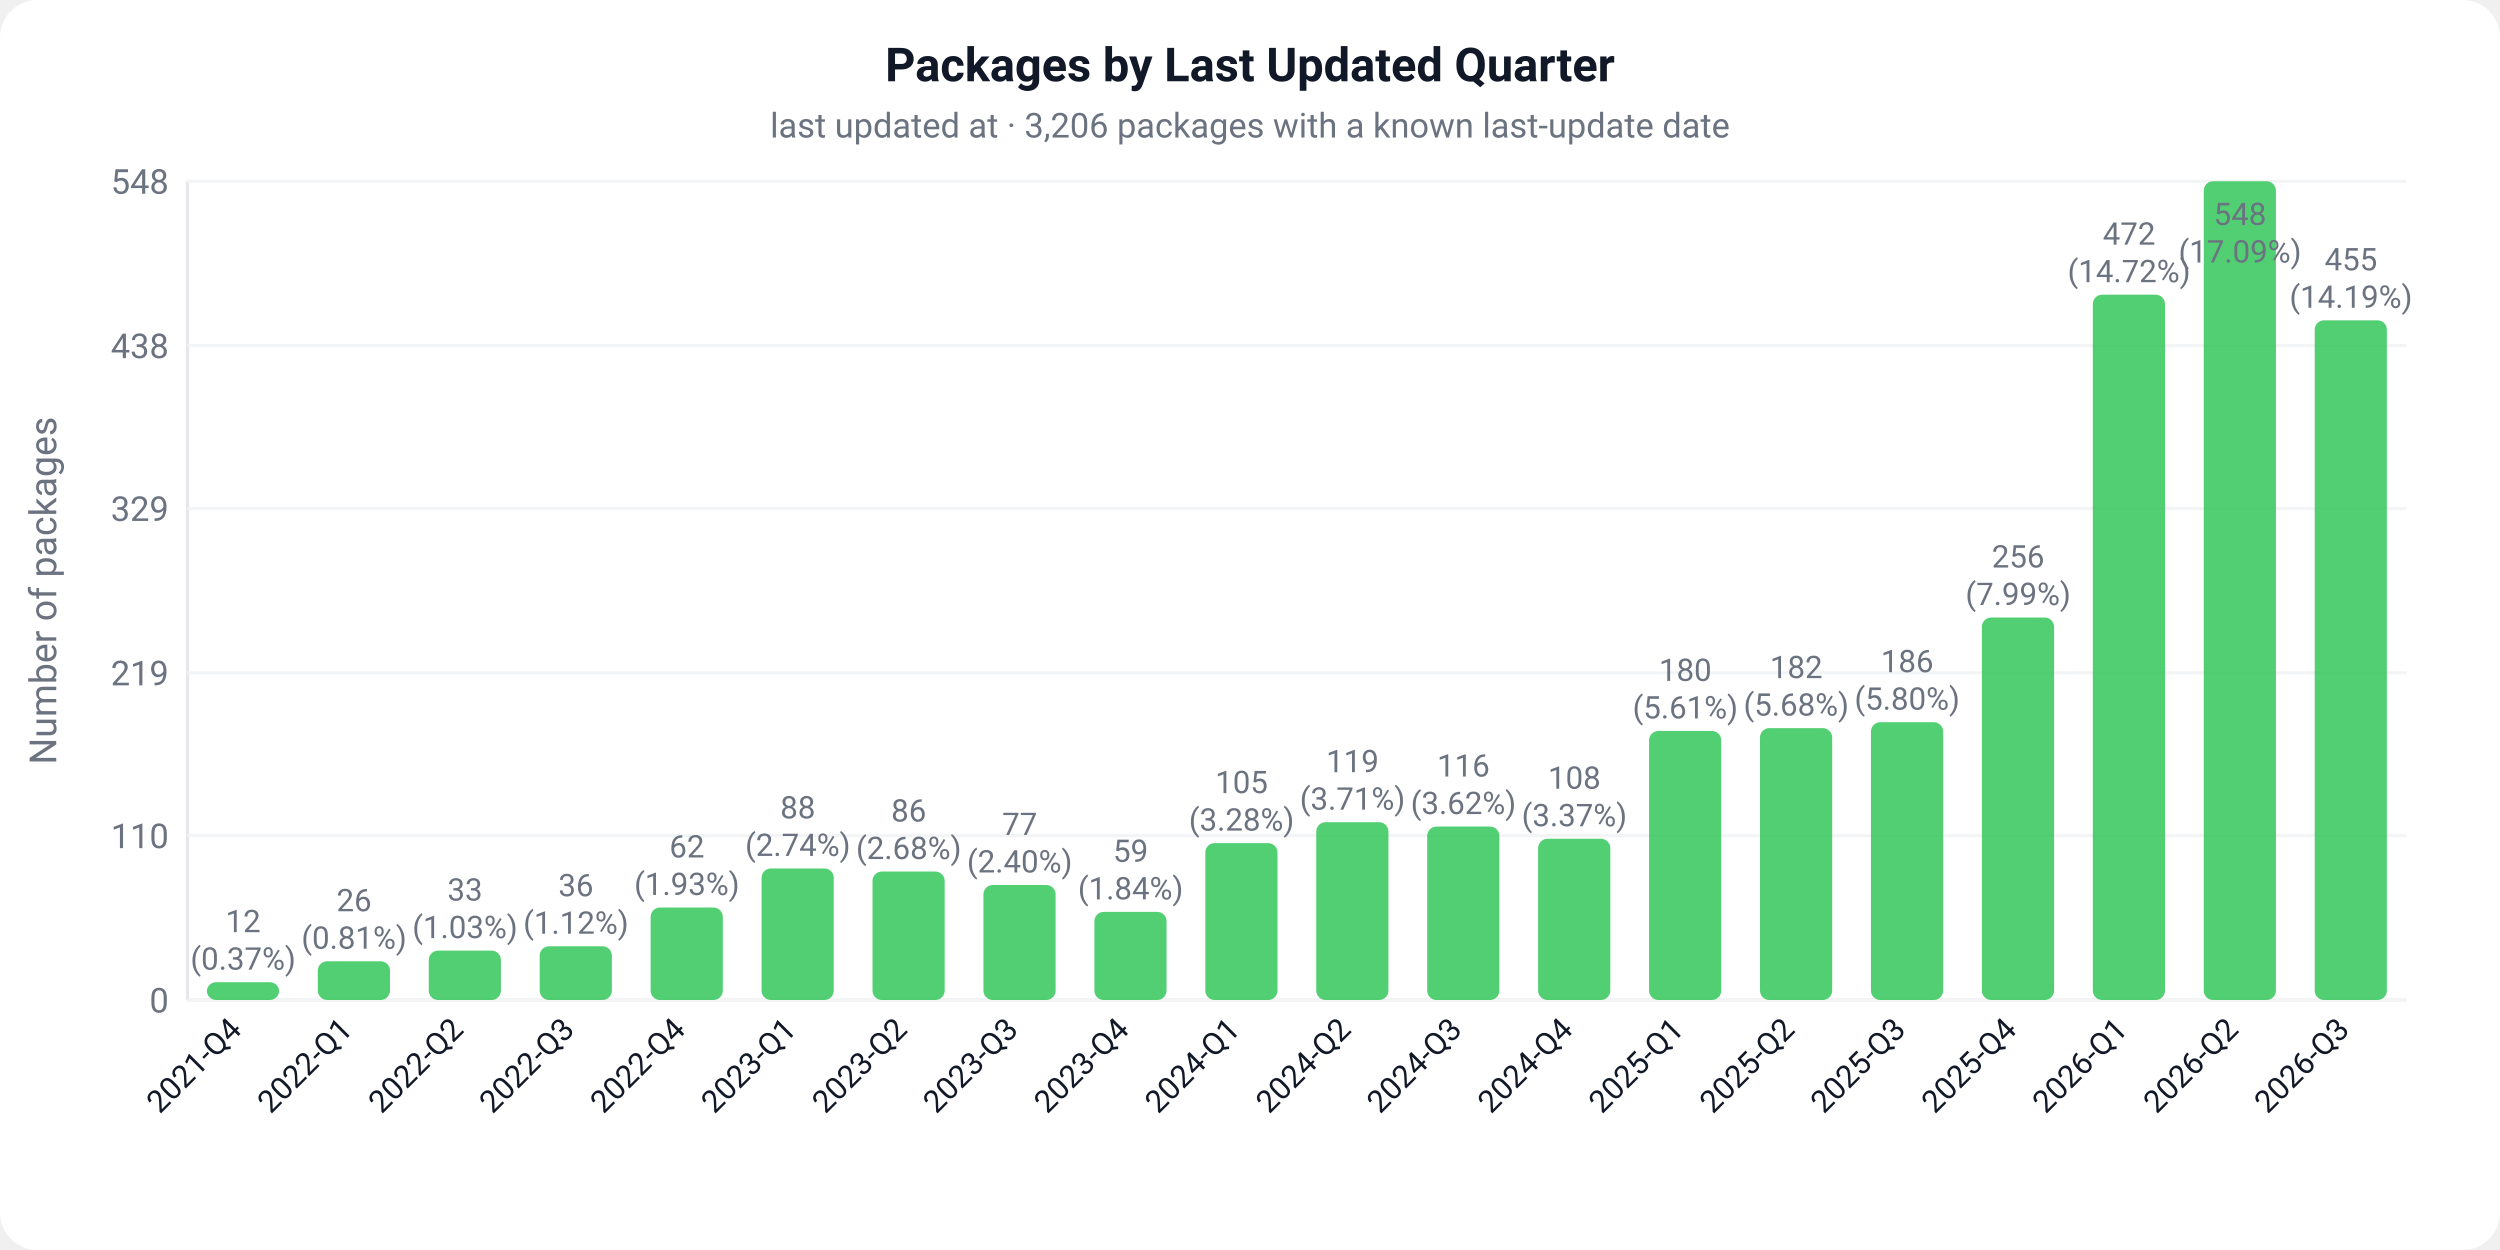
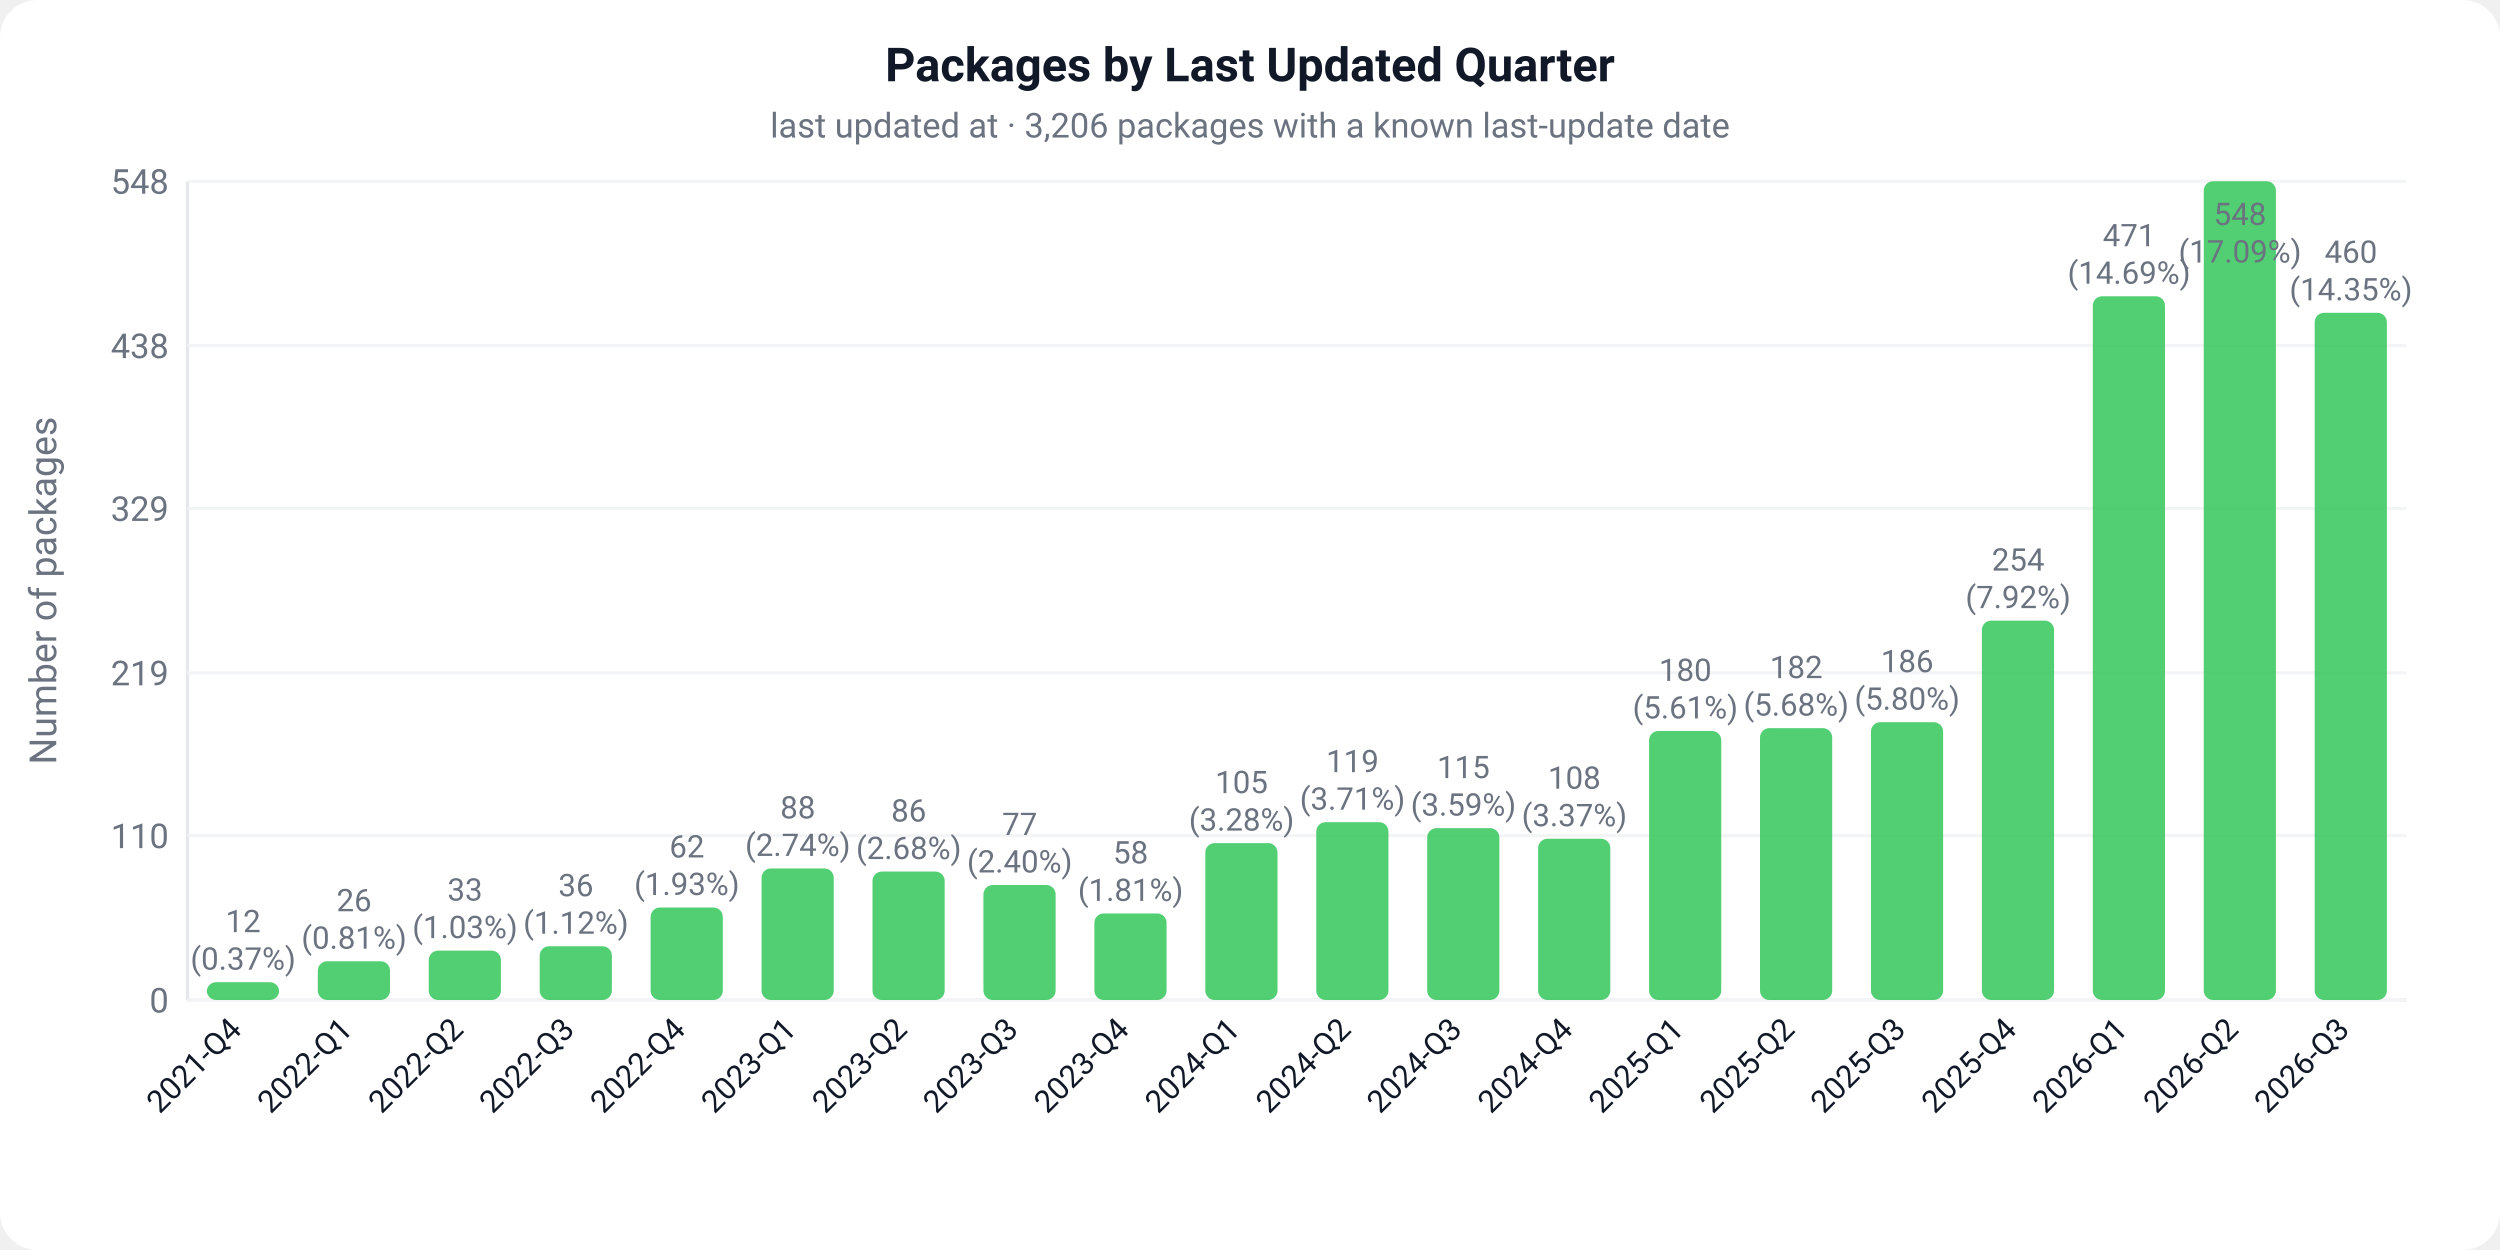
<svg xmlns="http://www.w3.org/2000/svg" width="800" height="400" viewBox="0 0 800 400">
  <defs>
    <style>text { font-family: -apple-system, BlinkMacSystemFont, 'Segoe UI', Roboto, sans-serif; }</style>
  </defs>
  <rect width="800" height="400" fill="#ffffff" rx="12" />
  <text x="400" y="26" text-anchor="middle" font-size="15" font-weight="600" fill="#111827">Packages by Last Updated Quarter</text>
  <text x="400" y="44" text-anchor="middle" font-size="11" fill="#6b7280">last updated at · 3,206 packages with a known last-update date</text>
  <line x1="60" y1="58" x2="60" y2="320" stroke="#e5e7eb" stroke-width="1" />
  <line x1="60" y1="320" x2="770" y2="320" stroke="#e5e7eb" stroke-width="1" />
  <text x="-189" y="18" text-anchor="middle" font-size="12" fill="#6b7280" transform="rotate(-90)">Number of packages</text>
  <line x1="60" y1="320.0" x2="770" y2="320.0" stroke="#f3f4f6" stroke-width="1" />
  <text x="54" y="324.0" text-anchor="end" font-size="11" fill="#6b7280">0</text>
  <line x1="60" y1="267.4" x2="770" y2="267.4" stroke="#f3f4f6" stroke-width="1" />
  <text x="54" y="271.4" text-anchor="end" font-size="11" fill="#6b7280">110</text>
  <line x1="60" y1="215.3" x2="770" y2="215.3" stroke="#f3f4f6" stroke-width="1" />
  <text x="54" y="219.3" text-anchor="end" font-size="11" fill="#6b7280">219</text>
  <line x1="60" y1="162.7" x2="770" y2="162.7" stroke="#f3f4f6" stroke-width="1" />
  <text x="54" y="166.7" text-anchor="end" font-size="11" fill="#6b7280">329</text>
  <line x1="60" y1="110.6" x2="770" y2="110.6" stroke="#f3f4f6" stroke-width="1" />
  <text x="54" y="114.6" text-anchor="end" font-size="11" fill="#6b7280">438</text>
  <line x1="60" y1="58.0" x2="770" y2="58.0" stroke="#f3f4f6" stroke-width="1" />
  <text x="54" y="62.0" text-anchor="end" font-size="11" fill="#6b7280">548</text>
  <rect x="66.2" y="314.3" width="23.1" height="5.7" fill="#34C759" rx="3" opacity="0.85" />
  <text x="77.8" y="298.3" text-anchor="middle" font-size="10" fill="#6b7280">12</text>
  <text x="77.8" y="310.3" text-anchor="middle" font-size="10" fill="#6b7280">(0.37%)</text>
  <g transform="translate(77.8,330.0) rotate(-45)">
    <text text-anchor="end" font-size="10" fill="#111827">2021-Q4</text>
  </g>
  <rect x="101.7" y="307.6" width="23.1" height="12.4" fill="#34C759" rx="3" opacity="0.85" />
  <text x="113.3" y="291.6" text-anchor="middle" font-size="10" fill="#6b7280">26</text>
  <text x="113.3" y="303.6" text-anchor="middle" font-size="10" fill="#6b7280">(0.81%)</text>
  <g transform="translate(113.3,330.0) rotate(-45)">
    <text text-anchor="end" font-size="10" fill="#111827">2022-Q1</text>
  </g>
  <rect x="137.2" y="304.2" width="23.1" height="15.8" fill="#34C759" rx="3" opacity="0.85" />
  <text x="148.8" y="288.2" text-anchor="middle" font-size="10" fill="#6b7280">33</text>
  <text x="148.8" y="300.2" text-anchor="middle" font-size="10" fill="#6b7280">(1.03%)</text>
  <g transform="translate(148.8,330.0) rotate(-45)">
    <text text-anchor="end" font-size="10" fill="#111827">2022-Q2</text>
  </g>
  <rect x="172.7" y="302.8" width="23.1" height="17.2" fill="#34C759" rx="3" opacity="0.85" />
  <text x="184.3" y="286.8" text-anchor="middle" font-size="10" fill="#6b7280">36</text>
  <text x="184.3" y="298.8" text-anchor="middle" font-size="10" fill="#6b7280">(1.12%)</text>
  <g transform="translate(184.3,330.0) rotate(-45)">
    <text text-anchor="end" font-size="10" fill="#111827">2022-Q3</text>
  </g>
  <rect x="208.2" y="290.4" width="23.1" height="29.6" fill="#34C759" rx="3" opacity="0.85" />
  <text x="219.8" y="274.4" text-anchor="middle" font-size="10" fill="#6b7280">62</text>
  <text x="219.8" y="286.4" text-anchor="middle" font-size="10" fill="#6b7280">(1.93%)</text>
  <g transform="translate(219.8,330.0) rotate(-45)">
    <text text-anchor="end" font-size="10" fill="#111827">2022-Q4</text>
  </g>
  <rect x="243.7" y="277.9" width="23.1" height="42.1" fill="#34C759" rx="3" opacity="0.85" />
  <text x="255.3" y="261.9" text-anchor="middle" font-size="10" fill="#6b7280">88</text>
  <text x="255.3" y="273.9" text-anchor="middle" font-size="10" fill="#6b7280">(2.74%)</text>
  <g transform="translate(255.3,330.0) rotate(-45)">
    <text text-anchor="end" font-size="10" fill="#111827">2023-Q1</text>
  </g>
  <rect x="279.2" y="278.9" width="23.1" height="41.1" fill="#34C759" rx="3" opacity="0.85" />
  <text x="290.8" y="262.9" text-anchor="middle" font-size="10" fill="#6b7280">86</text>
  <text x="290.8" y="274.9" text-anchor="middle" font-size="10" fill="#6b7280">(2.68%)</text>
  <g transform="translate(290.8,330.0) rotate(-45)">
    <text text-anchor="end" font-size="10" fill="#111827">2023-Q2</text>
  </g>
  <rect x="314.7" y="283.2" width="23.1" height="36.8" fill="#34C759" rx="3" opacity="0.85" />
  <text x="326.3" y="267.2" text-anchor="middle" font-size="10" fill="#6b7280">77</text>
  <text x="326.3" y="279.2" text-anchor="middle" font-size="10" fill="#6b7280">(2.40%)</text>
  <g transform="translate(326.3,330.0) rotate(-45)">
    <text text-anchor="end" font-size="10" fill="#111827">2023-Q3</text>
  </g>
-   <rect x="350.2" y="291.8" width="23.1" height="28.2" fill="#34C759" rx="3" opacity="0.85" />
-   <text x="361.8" y="275.8" text-anchor="middle" font-size="10" fill="#6b7280">59</text>
-   <text x="361.8" y="287.8" text-anchor="middle" font-size="10" fill="#6b7280">(1.84%)</text>
+   <rect x="350.2" y="292.3" width="23.1" height="27.7" fill="#34C759" rx="3" opacity="0.85" />
+   <text x="361.8" y="276.3" text-anchor="middle" font-size="10" fill="#6b7280">58</text>
+   <text x="361.8" y="288.3" text-anchor="middle" font-size="10" fill="#6b7280">(1.81%)</text>
  <g transform="translate(361.8,330.0) rotate(-45)">
    <text text-anchor="end" font-size="10" fill="#111827">2023-Q4</text>
  </g>
  <rect x="385.7" y="269.8" width="23.1" height="50.2" fill="#34C759" rx="3" opacity="0.85" />
  <text x="397.3" y="253.8" text-anchor="middle" font-size="10" fill="#6b7280">105</text>
  <text x="397.3" y="265.8" text-anchor="middle" font-size="10" fill="#6b7280">(3.28%)</text>
  <g transform="translate(397.3,330.0) rotate(-45)">
    <text text-anchor="end" font-size="10" fill="#111827">2024-Q1</text>
  </g>
  <rect x="421.2" y="263.1" width="23.1" height="56.9" fill="#34C759" rx="3" opacity="0.85" />
  <text x="432.8" y="247.1" text-anchor="middle" font-size="10" fill="#6b7280">119</text>
  <text x="432.8" y="259.1" text-anchor="middle" font-size="10" fill="#6b7280">(3.71%)</text>
  <g transform="translate(432.8,330.0) rotate(-45)">
    <text text-anchor="end" font-size="10" fill="#111827">2024-Q2</text>
  </g>
-   <rect x="456.7" y="264.5" width="23.1" height="55.5" fill="#34C759" rx="3" opacity="0.85" />
-   <text x="468.3" y="248.5" text-anchor="middle" font-size="10" fill="#6b7280">116</text>
-   <text x="468.3" y="260.5" text-anchor="middle" font-size="10" fill="#6b7280">(3.62%)</text>
+   <rect x="456.7" y="265.0" width="23.1" height="55.0" fill="#34C759" rx="3" opacity="0.85" />
+   <text x="468.3" y="249.0" text-anchor="middle" font-size="10" fill="#6b7280">115</text>
+   <text x="468.3" y="261.0" text-anchor="middle" font-size="10" fill="#6b7280">(3.59%)</text>
  <g transform="translate(468.3,330.0) rotate(-45)">
    <text text-anchor="end" font-size="10" fill="#111827">2024-Q3</text>
  </g>
  <rect x="492.2" y="268.4" width="23.1" height="51.6" fill="#34C759" rx="3" opacity="0.85" />
  <text x="503.8" y="252.4" text-anchor="middle" font-size="10" fill="#6b7280">108</text>
  <text x="503.8" y="264.4" text-anchor="middle" font-size="10" fill="#6b7280">(3.37%)</text>
  <g transform="translate(503.8,330.0) rotate(-45)">
    <text text-anchor="end" font-size="10" fill="#111827">2024-Q4</text>
  </g>
  <rect x="527.7" y="233.9" width="23.1" height="86.1" fill="#34C759" rx="3" opacity="0.85" />
  <text x="539.3" y="217.9" text-anchor="middle" font-size="10" fill="#6b7280">180</text>
  <text x="539.3" y="229.9" text-anchor="middle" font-size="10" fill="#6b7280">(5.61%)</text>
  <g transform="translate(539.3,330.0) rotate(-45)">
    <text text-anchor="end" font-size="10" fill="#111827">2025-Q1</text>
  </g>
  <rect x="563.2" y="233.0" width="23.1" height="87.0" fill="#34C759" rx="3" opacity="0.85" />
  <text x="574.8" y="217.0" text-anchor="middle" font-size="10" fill="#6b7280">182</text>
  <text x="574.8" y="229.0" text-anchor="middle" font-size="10" fill="#6b7280">(5.68%)</text>
  <g transform="translate(574.8,330.0) rotate(-45)">
    <text text-anchor="end" font-size="10" fill="#111827">2025-Q2</text>
  </g>
  <rect x="598.7" y="231.1" width="23.1" height="88.9" fill="#34C759" rx="3" opacity="0.85" />
  <text x="610.3" y="215.1" text-anchor="middle" font-size="10" fill="#6b7280">186</text>
  <text x="610.3" y="227.1" text-anchor="middle" font-size="10" fill="#6b7280">(5.80%)</text>
  <g transform="translate(610.3,330.0) rotate(-45)">
    <text text-anchor="end" font-size="10" fill="#111827">2025-Q3</text>
  </g>
-   <rect x="634.2" y="197.6" width="23.1" height="122.4" fill="#34C759" rx="3" opacity="0.85" />
-   <text x="645.8" y="181.6" text-anchor="middle" font-size="10" fill="#6b7280">256</text>
-   <text x="645.8" y="193.6" text-anchor="middle" font-size="10" fill="#6b7280">(7.99%)</text>
+   <rect x="634.2" y="198.6" width="23.1" height="121.4" fill="#34C759" rx="3" opacity="0.85" />
+   <text x="645.8" y="182.6" text-anchor="middle" font-size="10" fill="#6b7280">254</text>
+   <text x="645.8" y="194.6" text-anchor="middle" font-size="10" fill="#6b7280">(7.92%)</text>
  <g transform="translate(645.8,330.0) rotate(-45)">
    <text text-anchor="end" font-size="10" fill="#111827">2025-Q4</text>
  </g>
-   <rect x="669.7" y="94.3" width="23.1" height="225.7" fill="#34C759" rx="3" opacity="0.85" />
-   <text x="681.3" y="78.3" text-anchor="middle" font-size="10" fill="#6b7280">472</text>
-   <text x="681.3" y="90.3" text-anchor="middle" font-size="10" fill="#6b7280">(14.72%)</text>
+   <rect x="669.7" y="94.8" width="23.1" height="225.2" fill="#34C759" rx="3" opacity="0.85" />
+   <text x="681.3" y="78.8" text-anchor="middle" font-size="10" fill="#6b7280">471</text>
+   <text x="681.3" y="90.8" text-anchor="middle" font-size="10" fill="#6b7280">(14.69%)</text>
  <g transform="translate(681.3,330.0) rotate(-45)">
    <text text-anchor="end" font-size="10" fill="#111827">2026-Q1</text>
  </g>
  <rect x="705.2" y="58.0" width="23.1" height="262.0" fill="#34C759" rx="3" opacity="0.85" />
  <text x="716.8" y="72.0" text-anchor="middle" font-size="10" fill="#6b7280">548</text>
  <text x="716.8" y="84.0" text-anchor="middle" font-size="10" fill="#6b7280">(17.09%)</text>
  <g transform="translate(716.8,330.0) rotate(-45)">
    <text text-anchor="end" font-size="10" fill="#111827">2026-Q2</text>
  </g>
-   <rect x="740.7" y="102.5" width="23.1" height="217.5" fill="#34C759" rx="3" opacity="0.85" />
-   <text x="752.3" y="86.5" text-anchor="middle" font-size="10" fill="#6b7280">455</text>
-   <text x="752.3" y="98.5" text-anchor="middle" font-size="10" fill="#6b7280">(14.19%)</text>
+   <rect x="740.7" y="100.1" width="23.1" height="219.9" fill="#34C759" rx="3" opacity="0.85" />
+   <text x="752.3" y="84.1" text-anchor="middle" font-size="10" fill="#6b7280">460</text>
+   <text x="752.3" y="96.1" text-anchor="middle" font-size="10" fill="#6b7280">(14.35%)</text>
  <g transform="translate(752.3,330.0) rotate(-45)">
    <text text-anchor="end" font-size="10" fill="#111827">2026-Q3</text>
  </g>
</svg>
